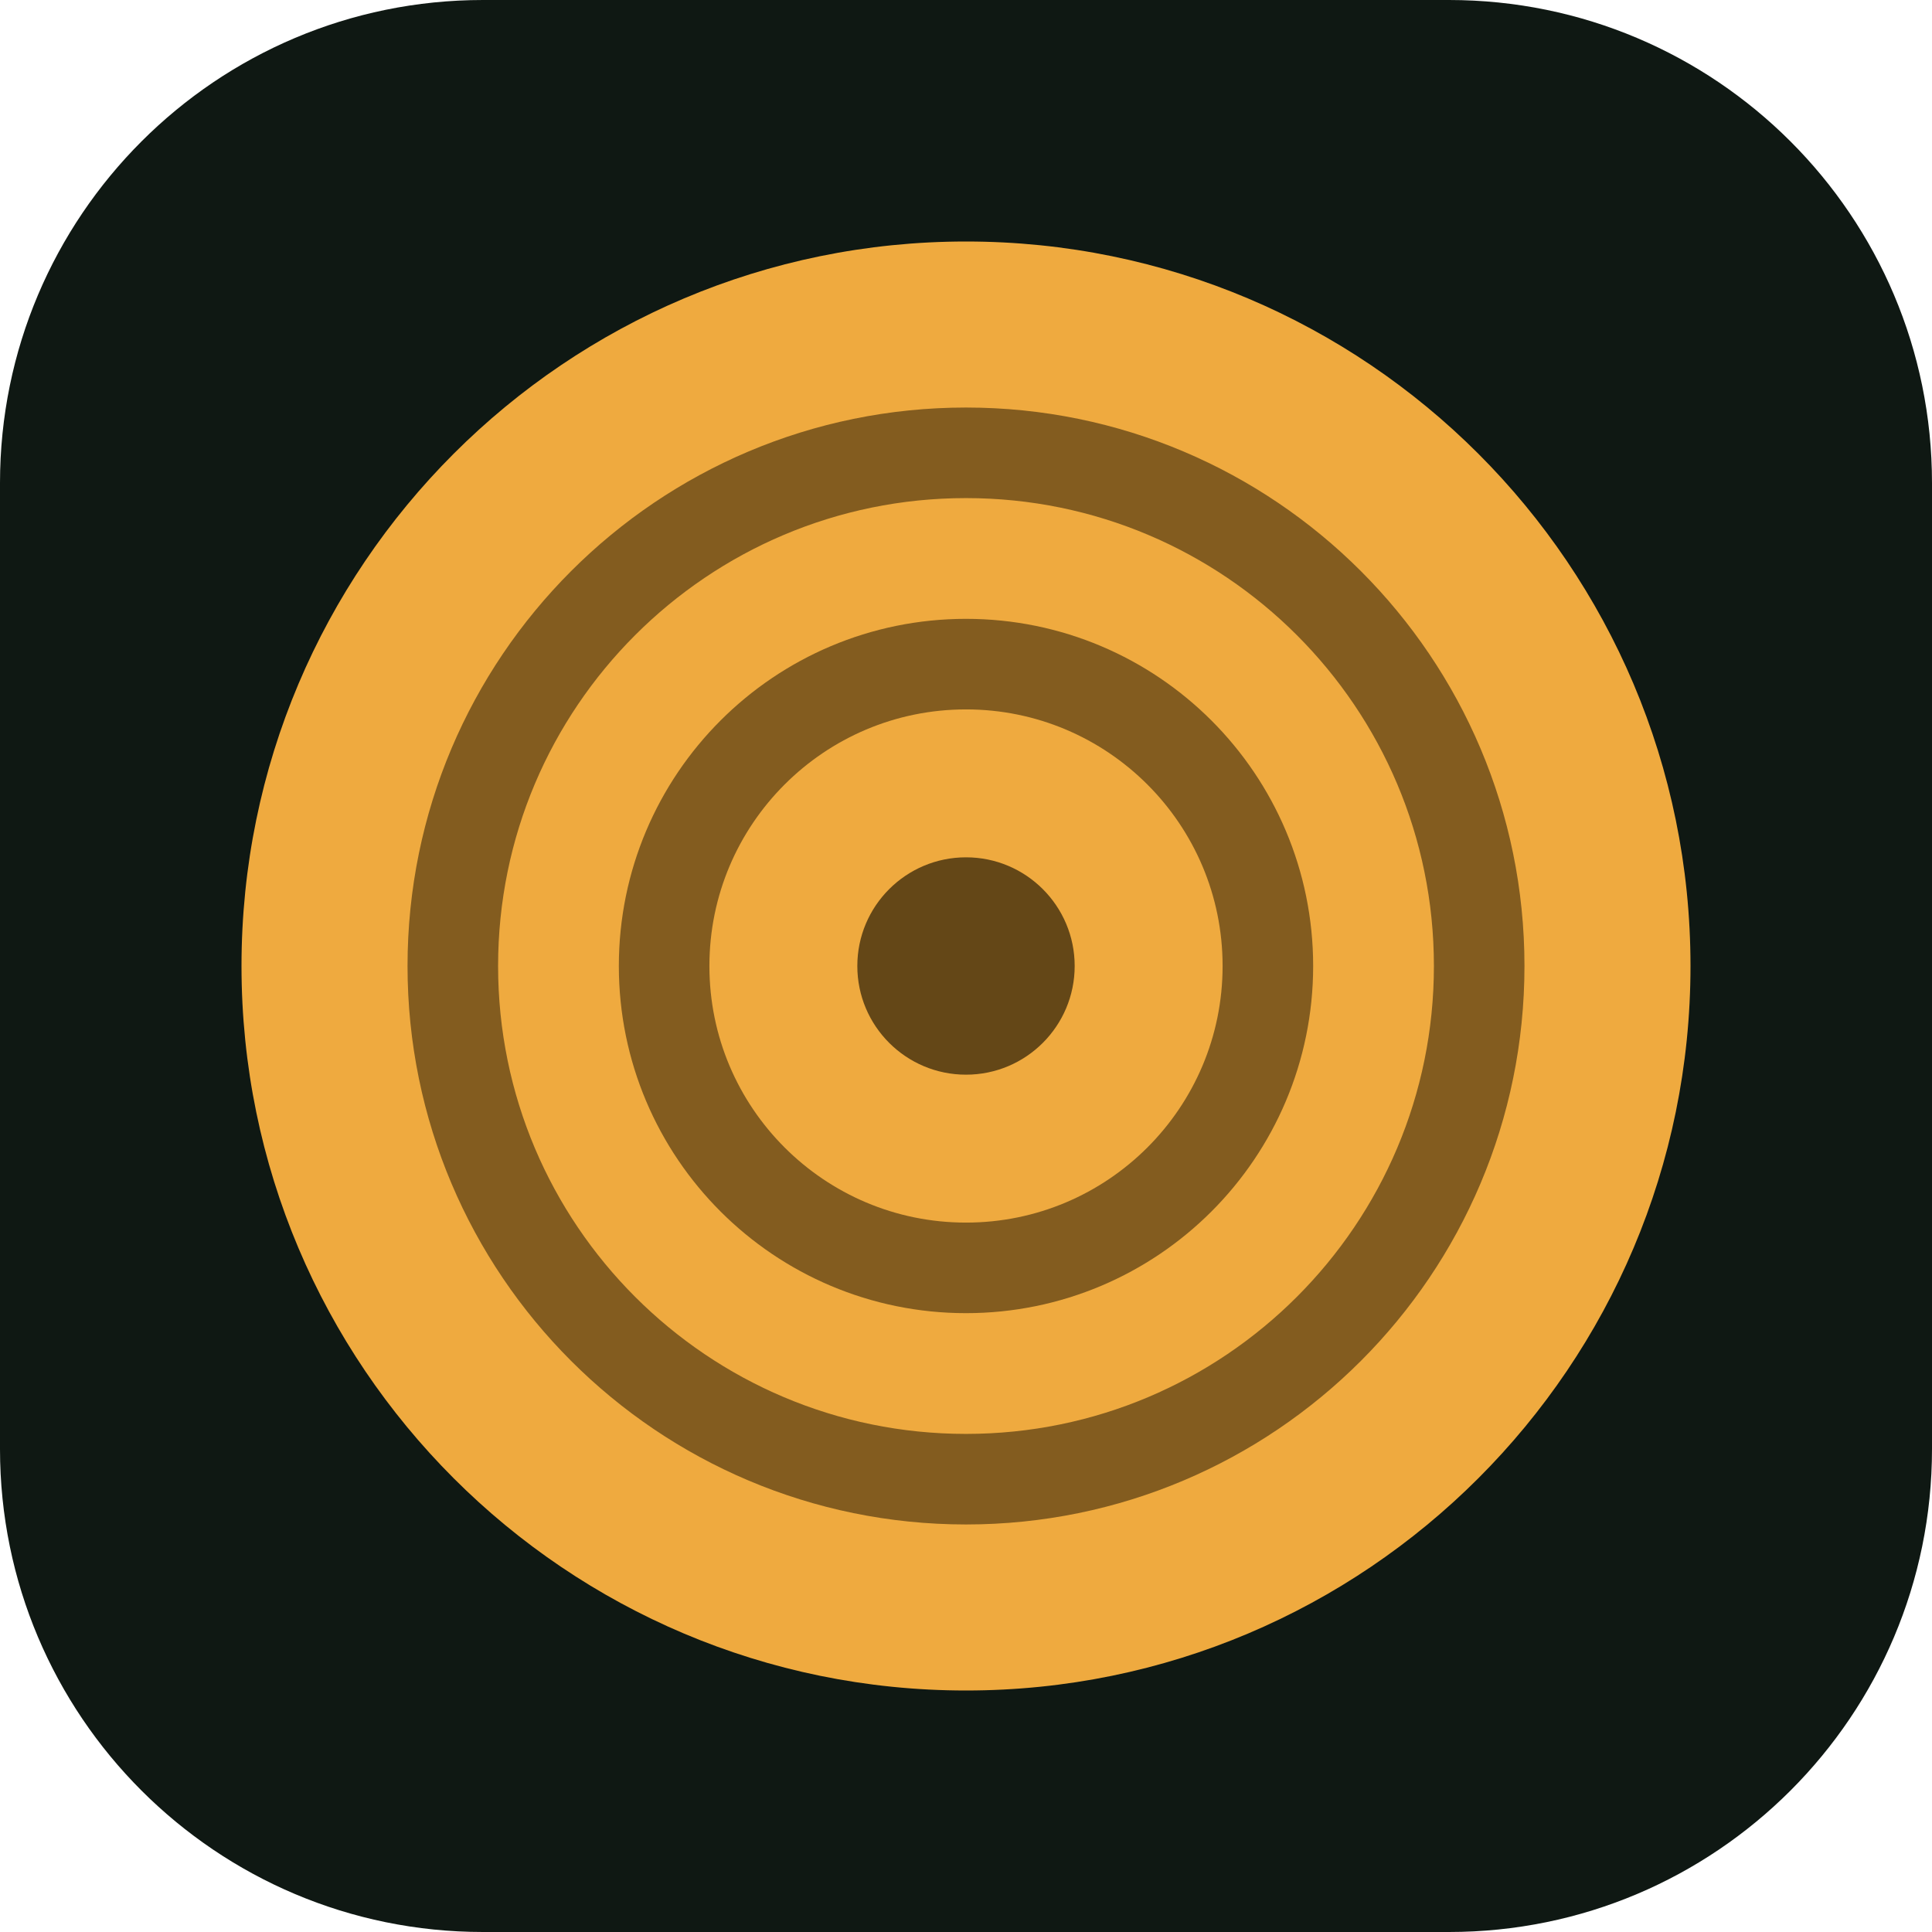
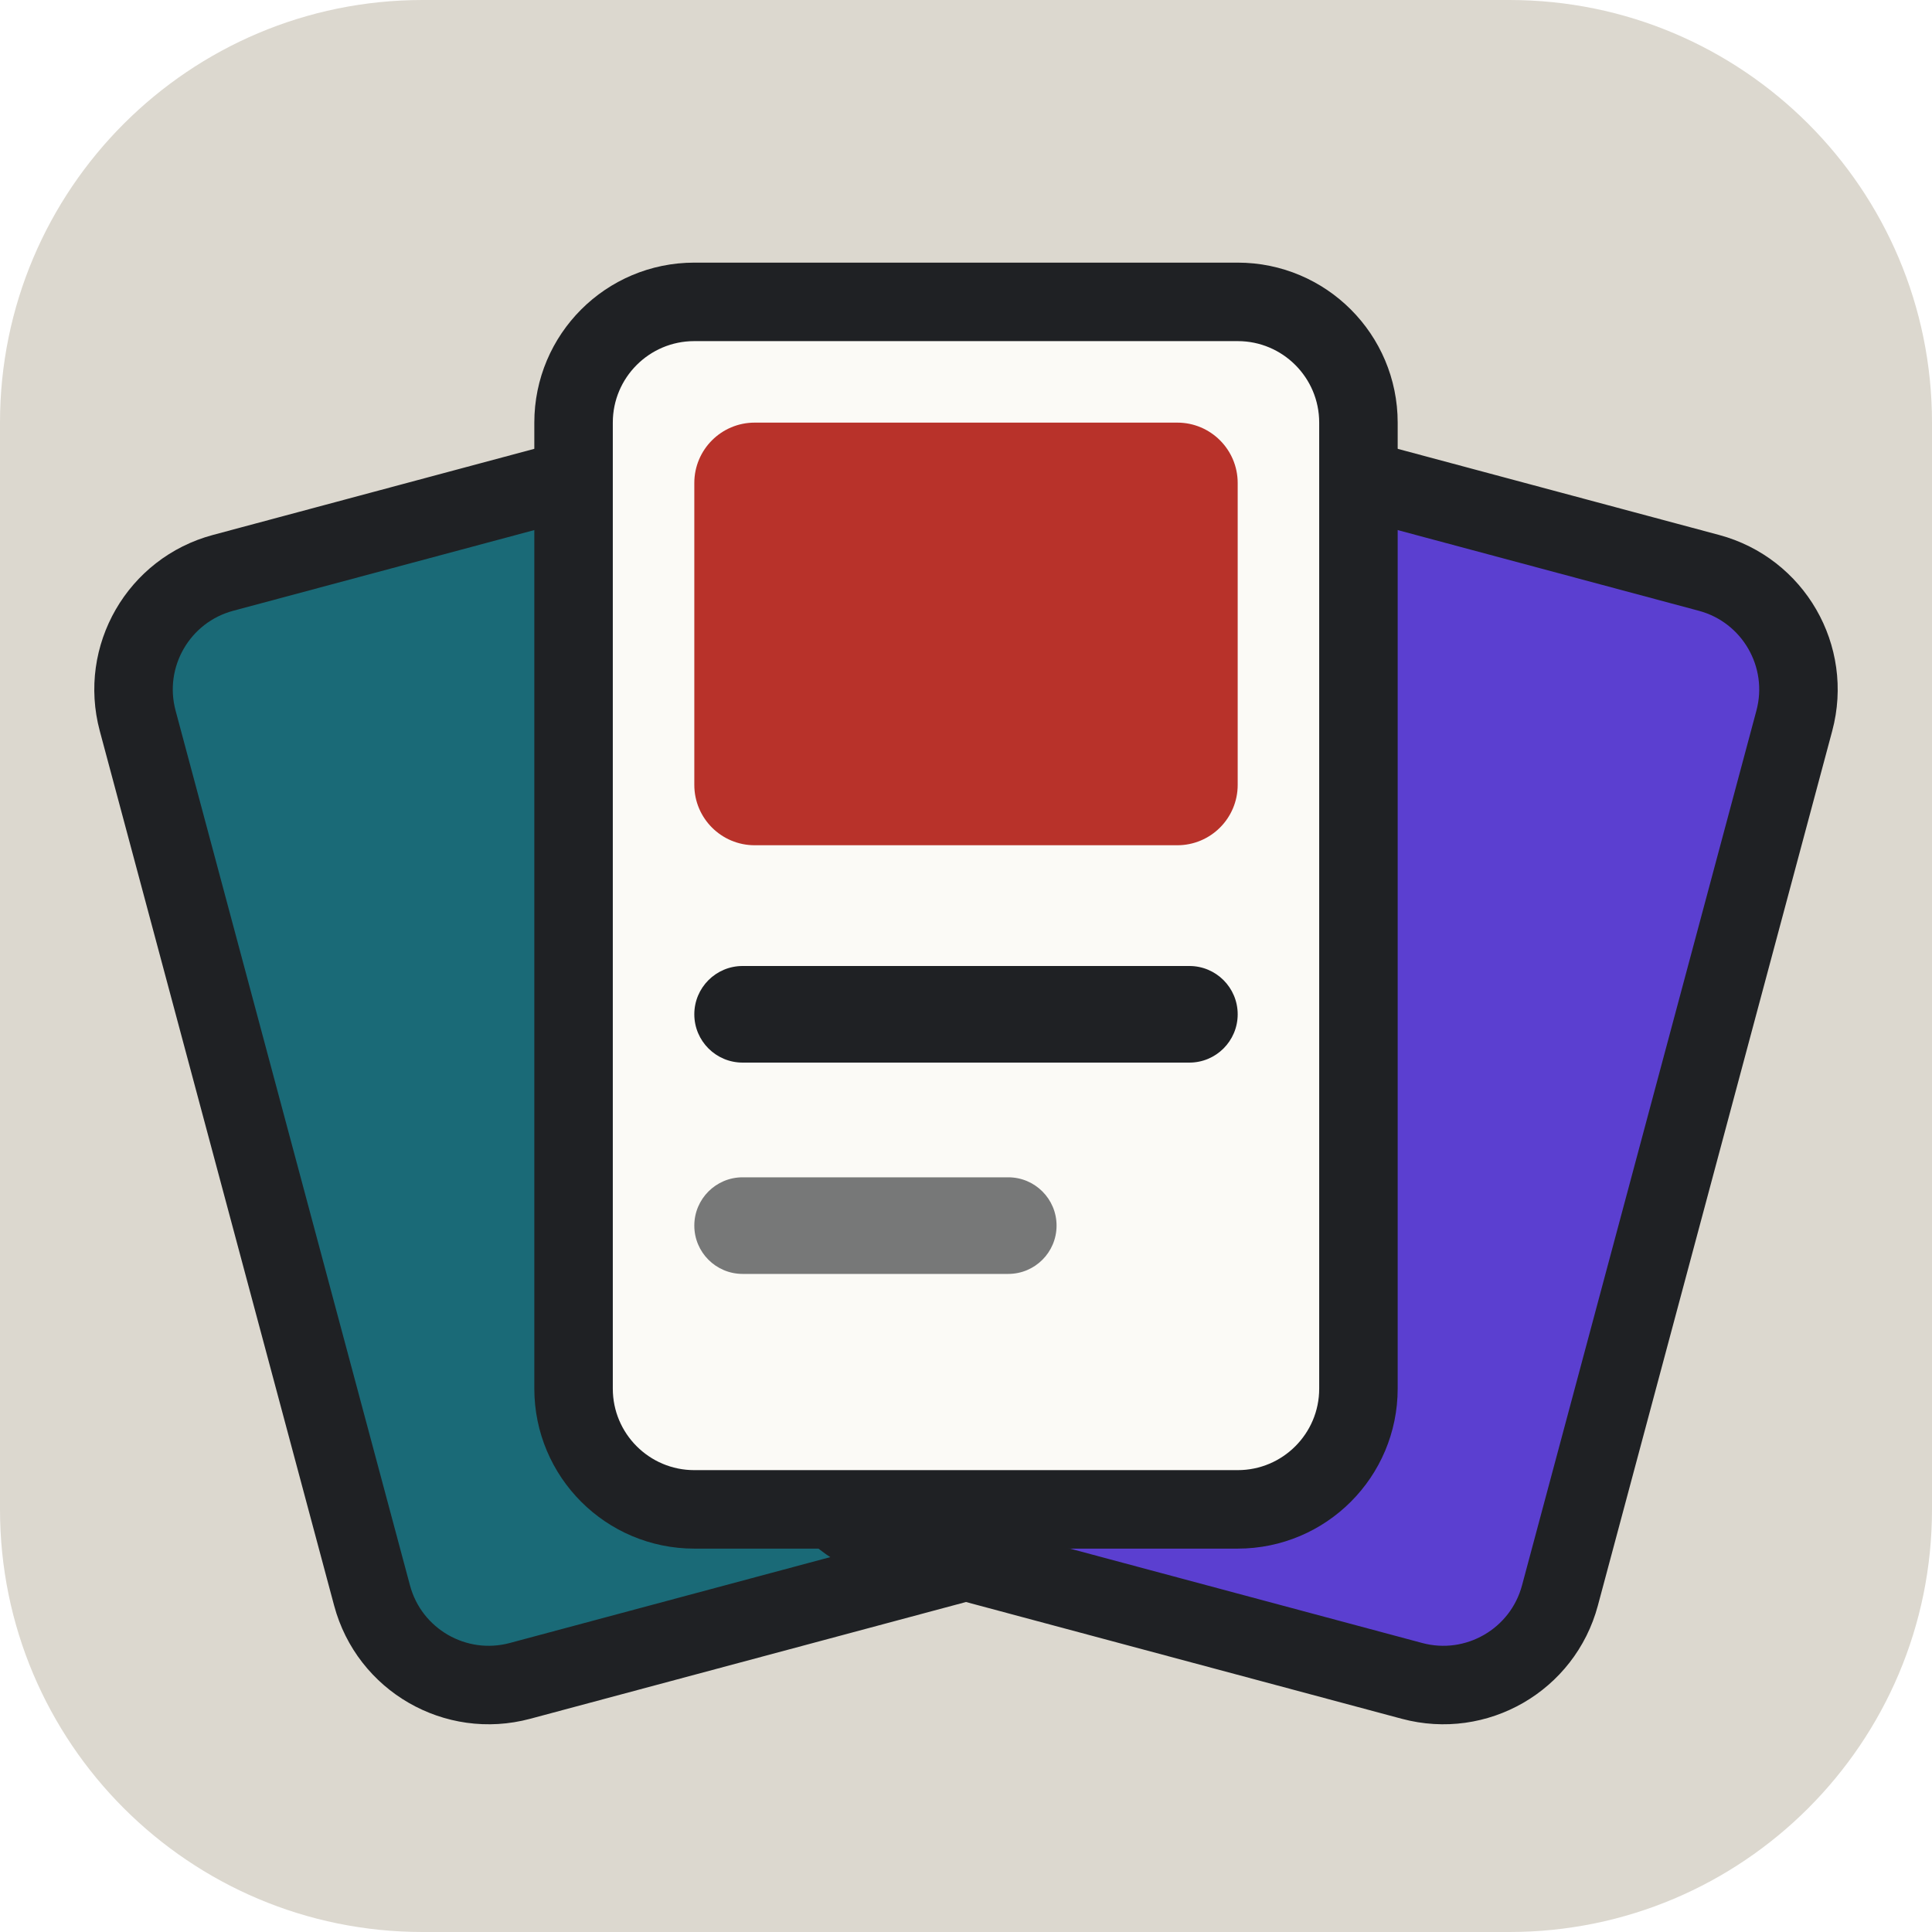
- <svg xmlns="http://www.w3.org/2000/svg" viewBox="0 0 32 32" role="img" aria-label="Timberborn Mods">
-   <rect width="32" height="32" rx="8" fill="#0f1813" />
-   <circle cx="16" cy="16" r="12" fill="#efaa3f" />
-   <circle cx="16" cy="16" r="8.5" fill="none" stroke="#2a1c05" stroke-width="1.5" opacity=".55" />
-   <circle cx="16" cy="16" r="5" fill="none" stroke="#2a1c05" stroke-width="1.5" opacity=".55" />
-   <circle cx="16" cy="16" r="1.8" fill="#2a1c05" opacity=".7" />
+ <svg xmlns="http://www.w3.org/2000/svg" viewBox="0 0 32 32" role="img" aria-label="Timbermods">
+   <rect width="32" height="32" rx="7" fill="#dcd8cf" />
+   <g stroke="#1f2124" stroke-width="1.3" stroke-linejoin="round">
+     <rect x="4" y="8" width="13" height="19" rx="2" fill="#1a6a77" transform="rotate(-15 10.5 17.5)" />
+     <rect x="15" y="8" width="13" height="19" rx="2" fill="#5b3fd0" transform="rotate(15 21.5 17.5)" />
+     <rect x="9.5" y="5" width="13" height="20" rx="2" fill="#fbfaf6" />
+   </g>
+   <rect x="11.5" y="7" width="9" height="7" rx="1" fill="#b8322a" />
+   <rect x="11.5" y="16" width="9" height="1.6" rx=".8" fill="#1f2124" />
+   <rect x="11.5" y="19.5" width="6" height="1.6" rx=".8" fill="#1f2124" opacity=".6" />
</svg>
